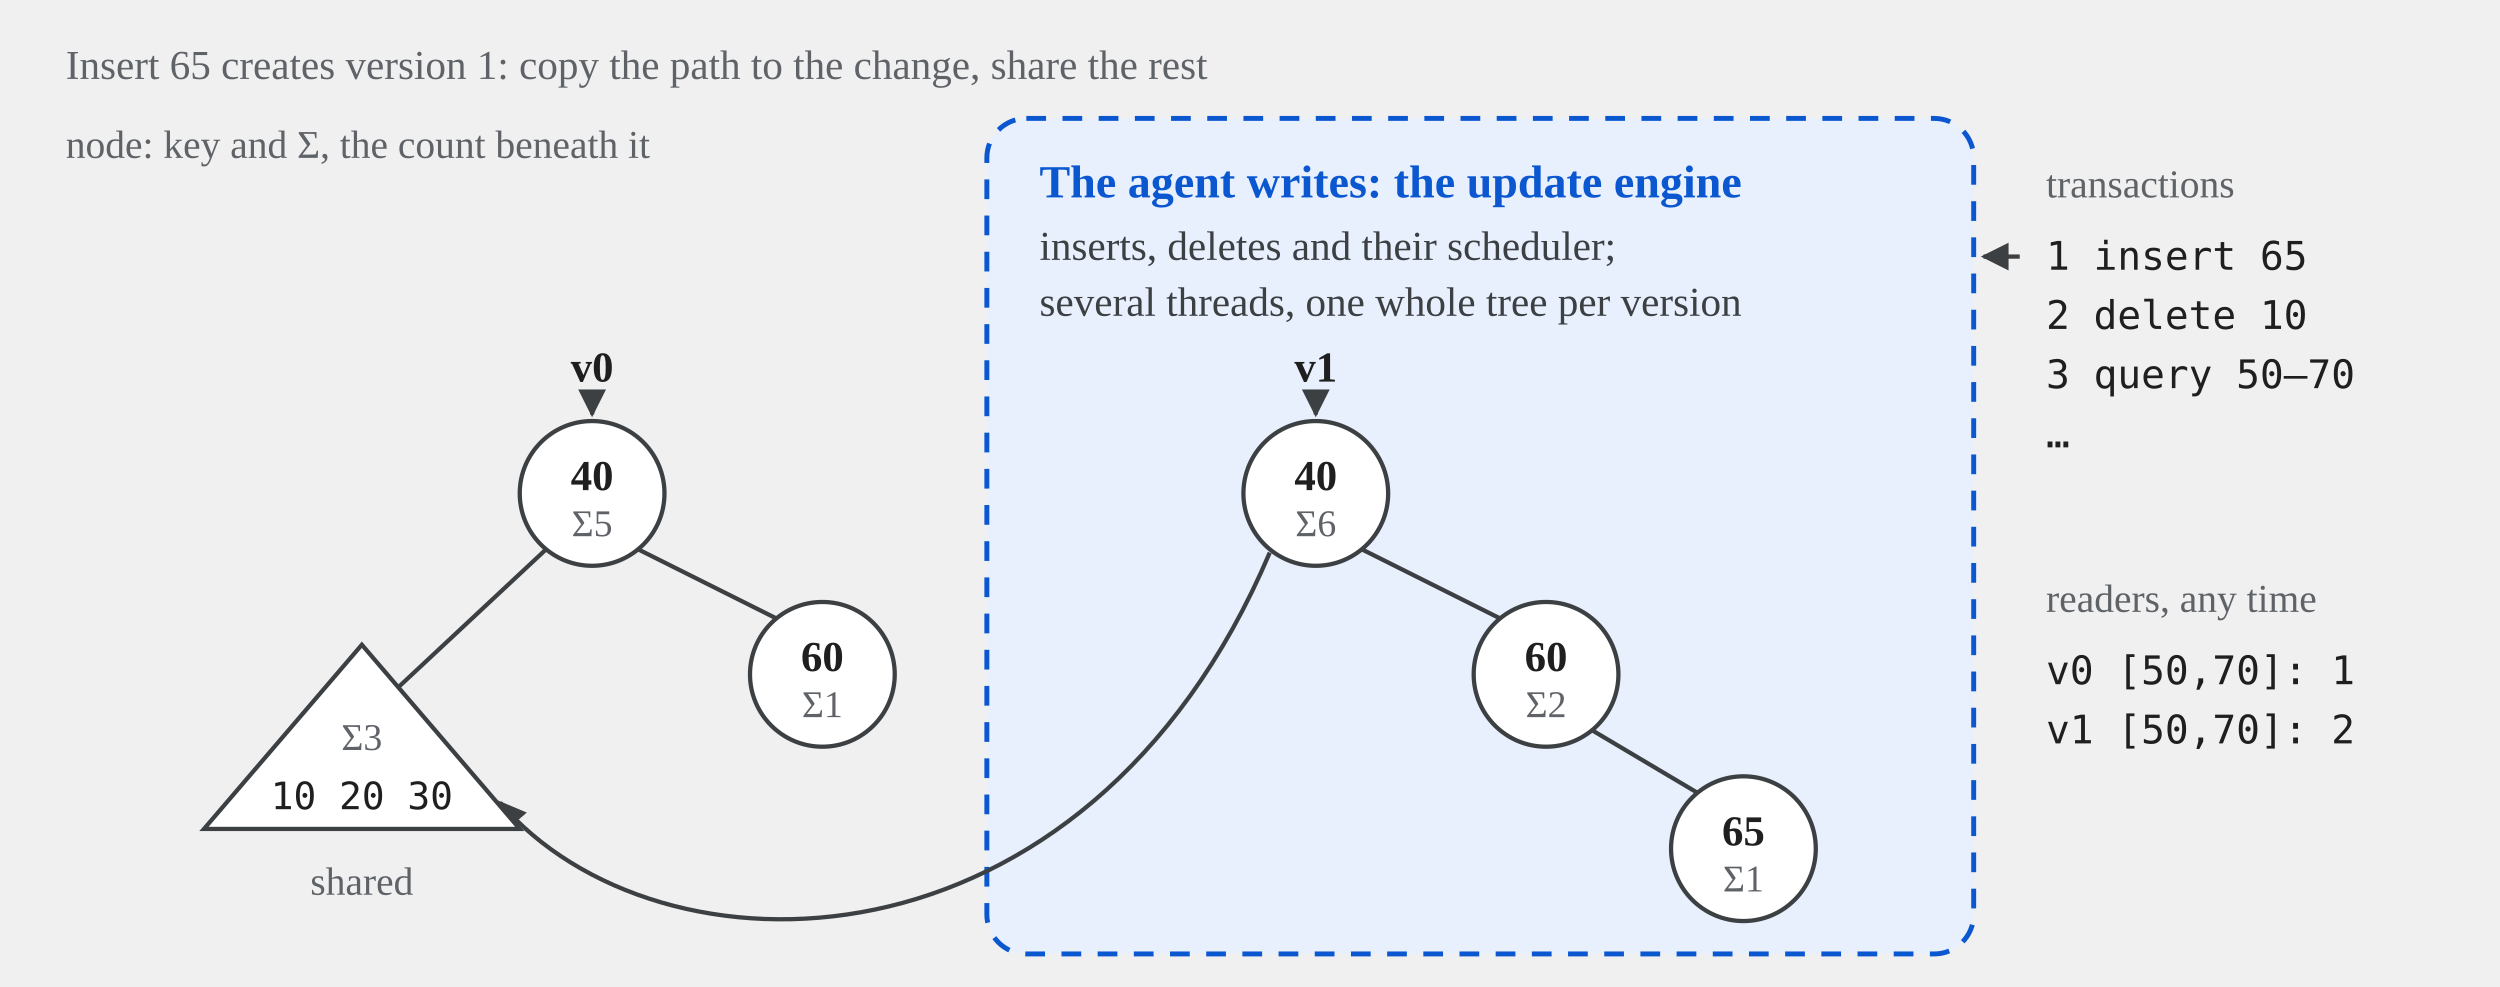
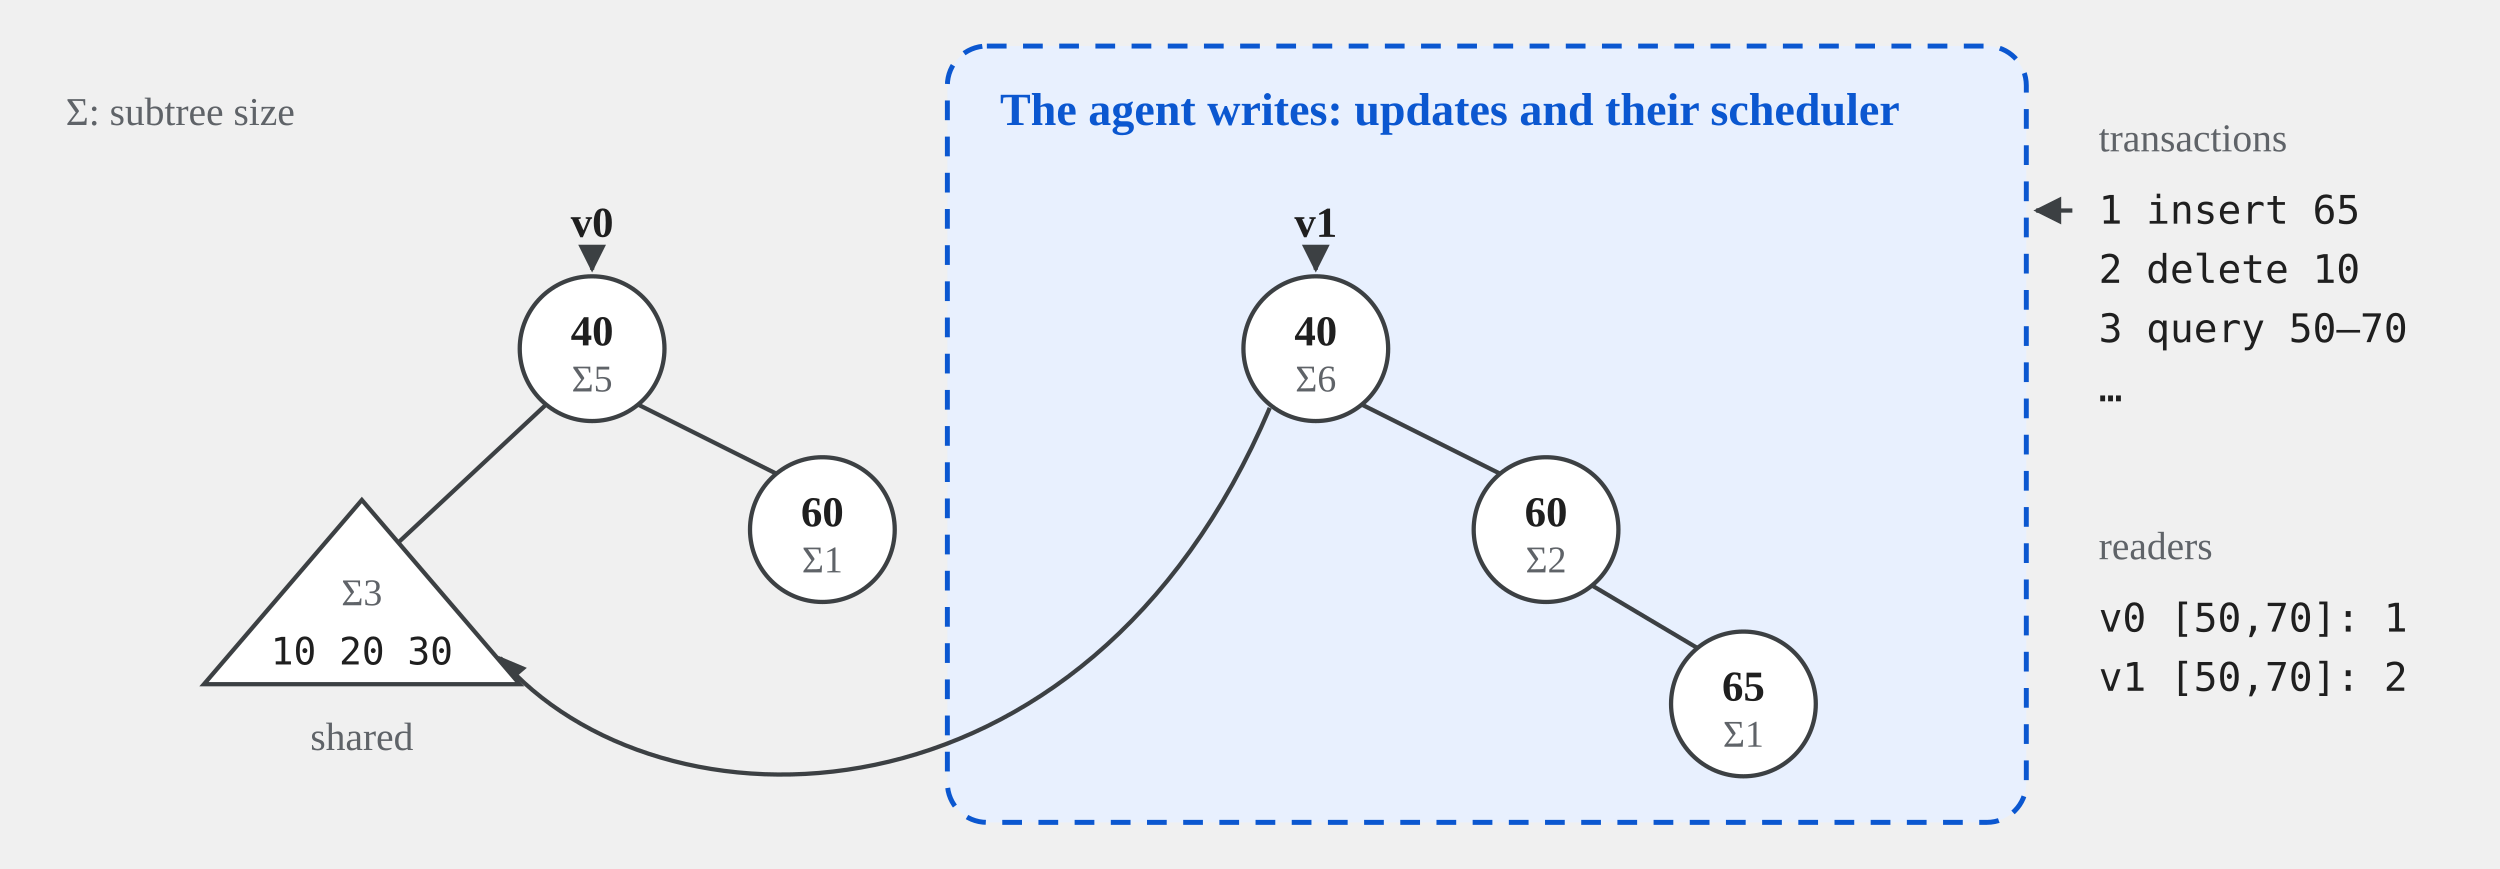
- <svg xmlns="http://www.w3.org/2000/svg" viewBox="0 0 760 300" role="img" aria-label="Version 0 of a treap holds keys 10 to 60. Inserting 65 creates version 1 by copying the path 40, 60 and adding 65, while the subtree of 10, 20 and 30 is shared. Each node shows its key and the total count beneath it. The agent writes the update routines and their scheduler; readers query any version at any time.">
+ <svg xmlns="http://www.w3.org/2000/svg" viewBox="0 0 760 264" role="img" aria-label="Version 0 of a treap holds keys 10 to 60. Inserting 65 creates version 1 by copying the path 40, 60 and adding 65, while the subtree of 10, 20 and 30 is shared. Each node shows its key and the total count beneath it. The agent writes the update routines and their scheduler; readers query any version at any time.">
  <defs>
    <marker id="persistent-treap-update-engine-ar" viewBox="0 0 10 10" refX="9" refY="5" markerWidth="6.5" markerHeight="6.5" orient="auto">
      <path d="M0 0L10 5L0 10z" fill="#3c4043" />
    </marker>
  </defs>
-   <text x="20" y="24" font-size="12.5" fill="#5f6368">Insert 65 creates version 1: copy the path to the change, share the rest</text>
-   <rect x="300" y="36" width="300" height="254" rx="12" fill="#e8f0fe" stroke="#0b57d0" stroke-width="1.5" stroke-dasharray="6 5" />
-   <text x="316" y="60" font-size="14" font-weight="600" fill="#0b57d0">The agent writes: the update engine</text>
-   <text x="316" y="79" font-size="12.5" fill="#3c4043">inserts, deletes and their scheduler;</text>
-   <text x="316" y="96" font-size="12.5" fill="#3c4043">several threads, one whole tree per version</text>
-   <line x1="166" y1="167" x2="121" y2="209" stroke="#3c4043" stroke-width="1.3" />
-   <line x1="194" y1="167" x2="236" y2="188" stroke="#3c4043" stroke-width="1.3" />
-   <line x1="414" y1="167" x2="456" y2="188" stroke="#3c4043" stroke-width="1.3" />
-   <line x1="484" y1="222" x2="516" y2="241" stroke="#3c4043" stroke-width="1.3" />
-   <path d="M386 168 C 330 300, 200 300, 152 244" fill="none" stroke="#3c4043" stroke-width="1.3" marker-end="url(#persistent-treap-update-engine-ar)" />
-   <path d="M110 196 L158 252 L62 252 Z" fill="#fff" stroke="#3c4043" stroke-width="1.3" />
-   <text x="110" y="228" font-size="11.5" text-anchor="middle" fill="#5f6368">Σ3</text>
-   <text x="110" y="246" font-size="11.5" text-anchor="middle" fill="#1f1f1f" font-family="ui-monospace,Menlo,monospace">10 20 30</text>
-   <text x="110" y="272" font-size="12" text-anchor="middle" fill="#5f6368">shared</text>
-   <circle cx="180" cy="150" r="22" fill="#fff" stroke="#3c4043" stroke-width="1.3" />
-   <text x="180" y="149" font-size="13" font-weight="600" text-anchor="middle" fill="#1f1f1f">40</text>
-   <text x="180" y="163" font-size="11.5" text-anchor="middle" fill="#5f6368">Σ5</text>
-   <circle cx="250" cy="205" r="22" fill="#fff" stroke="#3c4043" stroke-width="1.3" />
-   <text x="250" y="204" font-size="13" font-weight="600" text-anchor="middle" fill="#1f1f1f">60</text>
-   <text x="250" y="218" font-size="11.5" text-anchor="middle" fill="#5f6368">Σ1</text>
-   <circle cx="400" cy="150" r="22" fill="#fff" stroke="#3c4043" stroke-width="1.3" />
-   <text x="400" y="149" font-size="13" font-weight="600" text-anchor="middle" fill="#1f1f1f">40</text>
-   <text x="400" y="163" font-size="11.5" text-anchor="middle" fill="#5f6368">Σ6</text>
-   <circle cx="470" cy="205" r="22" fill="#fff" stroke="#3c4043" stroke-width="1.3" />
-   <text x="470" y="204" font-size="13" font-weight="600" text-anchor="middle" fill="#1f1f1f">60</text>
-   <text x="470" y="218" font-size="11.5" text-anchor="middle" fill="#5f6368">Σ2</text>
-   <circle cx="530" cy="258" r="22" fill="#fff" stroke="#3c4043" stroke-width="1.3" />
-   <text x="530" y="257" font-size="13" font-weight="600" text-anchor="middle" fill="#1f1f1f">65</text>
-   <text x="530" y="271" font-size="11.5" text-anchor="middle" fill="#5f6368">Σ1</text>
-   <text x="180" y="116" font-size="13" font-weight="600" text-anchor="middle" fill="#1f1f1f">v0</text>
-   <line x1="180" y1="120" x2="180" y2="126" stroke="#3c4043" stroke-width="1.3" marker-end="url(#persistent-treap-update-engine-ar)" />
-   <text x="400" y="116" font-size="13" font-weight="600" text-anchor="middle" fill="#1f1f1f">v1</text>
-   <line x1="400" y1="120" x2="400" y2="126" stroke="#3c4043" stroke-width="1.3" marker-end="url(#persistent-treap-update-engine-ar)" />
-   <text x="622" y="60" font-size="12" fill="#5f6368">transactions</text>
-   <text x="622" y="82" font-size="12" fill="#1f1f1f" font-family="ui-monospace,Menlo,monospace">1 insert 65</text>
-   <text x="622" y="100" font-size="12" fill="#1f1f1f" font-family="ui-monospace,Menlo,monospace">2 delete 10</text>
-   <text x="622" y="118" font-size="12" fill="#1f1f1f" font-family="ui-monospace,Menlo,monospace">3 query 50–70</text>
-   <text x="622" y="136" font-size="12" fill="#1f1f1f" font-family="ui-monospace,Menlo,monospace">…</text>
-   <line x1="614" y1="78" x2="603" y2="78" stroke="#3c4043" stroke-width="1.3" marker-end="url(#persistent-treap-update-engine-ar)" />
-   <text x="622" y="186" font-size="12" fill="#5f6368">readers, any time</text>
-   <text x="622" y="208" font-size="12" fill="#1f1f1f" font-family="ui-monospace,Menlo,monospace">v0 [50,70]: 1</text>
-   <text x="622" y="226" font-size="12" fill="#1f1f1f" font-family="ui-monospace,Menlo,monospace">v1 [50,70]: 2</text>
-   <text x="20" y="48" font-size="12" fill="#5f6368">node: key and Σ, the count beneath it</text>
+   <text x="20" y="38" font-size="12" fill="#5f6368">Σ: subtree size</text>
+   <rect x="288" y="14" width="328" height="236" rx="12" fill="#e8f0fe" stroke="#0b57d0" stroke-width="1.5" stroke-dasharray="6 5" />
+   <text x="304" y="38" font-size="14" font-weight="600" fill="#0b57d0">The agent writes: updates and their scheduler</text>
+   <line x1="166" y1="123" x2="121" y2="165" stroke="#3c4043" stroke-width="1.3" />
+   <line x1="194" y1="123" x2="236" y2="144" stroke="#3c4043" stroke-width="1.3" />
+   <line x1="414" y1="123" x2="456" y2="144" stroke="#3c4043" stroke-width="1.3" />
+   <line x1="484" y1="178" x2="516" y2="197" stroke="#3c4043" stroke-width="1.3" />
+   <path d="M386 124 C 330 256, 200 256, 152 200" fill="none" stroke="#3c4043" stroke-width="1.3" marker-end="url(#persistent-treap-update-engine-ar)" />
+   <path d="M110 152 L158 208 L62 208 Z" fill="#fff" stroke="#3c4043" stroke-width="1.3" />
+   <text x="110" y="184" font-size="11.5" text-anchor="middle" fill="#5f6368">Σ3</text>
+   <text x="110" y="202" font-size="11.5" text-anchor="middle" fill="#1f1f1f" font-family="ui-monospace,Menlo,monospace">10 20 30</text>
+   <text x="110" y="228" font-size="12" text-anchor="middle" fill="#5f6368">shared</text>
+   <circle cx="180" cy="106" r="22" fill="#fff" stroke="#3c4043" stroke-width="1.3" />
+   <text x="180" y="105" font-size="13" font-weight="600" text-anchor="middle" fill="#1f1f1f">40</text>
+   <text x="180" y="119" font-size="11.5" text-anchor="middle" fill="#5f6368">Σ5</text>
+   <circle cx="250" cy="161" r="22" fill="#fff" stroke="#3c4043" stroke-width="1.3" />
+   <text x="250" y="160" font-size="13" font-weight="600" text-anchor="middle" fill="#1f1f1f">60</text>
+   <text x="250" y="174" font-size="11.5" text-anchor="middle" fill="#5f6368">Σ1</text>
+   <circle cx="400" cy="106" r="22" fill="#fff" stroke="#3c4043" stroke-width="1.3" />
+   <text x="400" y="105" font-size="13" font-weight="600" text-anchor="middle" fill="#1f1f1f">40</text>
+   <text x="400" y="119" font-size="11.5" text-anchor="middle" fill="#5f6368">Σ6</text>
+   <circle cx="470" cy="161" r="22" fill="#fff" stroke="#3c4043" stroke-width="1.3" />
+   <text x="470" y="160" font-size="13" font-weight="600" text-anchor="middle" fill="#1f1f1f">60</text>
+   <text x="470" y="174" font-size="11.5" text-anchor="middle" fill="#5f6368">Σ2</text>
+   <circle cx="530" cy="214" r="22" fill="#fff" stroke="#3c4043" stroke-width="1.3" />
+   <text x="530" y="213" font-size="13" font-weight="600" text-anchor="middle" fill="#1f1f1f">65</text>
+   <text x="530" y="227" font-size="11.5" text-anchor="middle" fill="#5f6368">Σ1</text>
+   <text x="180" y="72" font-size="13" font-weight="600" text-anchor="middle" fill="#1f1f1f">v0</text>
+   <line x1="180" y1="76" x2="180" y2="82" stroke="#3c4043" stroke-width="1.3" marker-end="url(#persistent-treap-update-engine-ar)" />
+   <text x="400" y="72" font-size="13" font-weight="600" text-anchor="middle" fill="#1f1f1f">v1</text>
+   <line x1="400" y1="76" x2="400" y2="82" stroke="#3c4043" stroke-width="1.3" marker-end="url(#persistent-treap-update-engine-ar)" />
+   <text x="638" y="46" font-size="12" fill="#5f6368">transactions</text>
+   <text x="638" y="68" font-size="12" fill="#1f1f1f" font-family="ui-monospace,Menlo,monospace">1 insert 65</text>
+   <text x="638" y="86" font-size="12" fill="#1f1f1f" font-family="ui-monospace,Menlo,monospace">2 delete 10</text>
+   <text x="638" y="104" font-size="12" fill="#1f1f1f" font-family="ui-monospace,Menlo,monospace">3 query 50–70</text>
+   <text x="638" y="122" font-size="12" fill="#1f1f1f" font-family="ui-monospace,Menlo,monospace">…</text>
+   <line x1="630" y1="64" x2="619" y2="64" stroke="#3c4043" stroke-width="1.3" marker-end="url(#persistent-treap-update-engine-ar)" />
+   <text x="638" y="170" font-size="12" fill="#5f6368">readers</text>
+   <text x="638" y="192" font-size="12" fill="#1f1f1f" font-family="ui-monospace,Menlo,monospace">v0 [50,70]: 1</text>
+   <text x="638" y="210" font-size="12" fill="#1f1f1f" font-family="ui-monospace,Menlo,monospace">v1 [50,70]: 2</text>
</svg>
